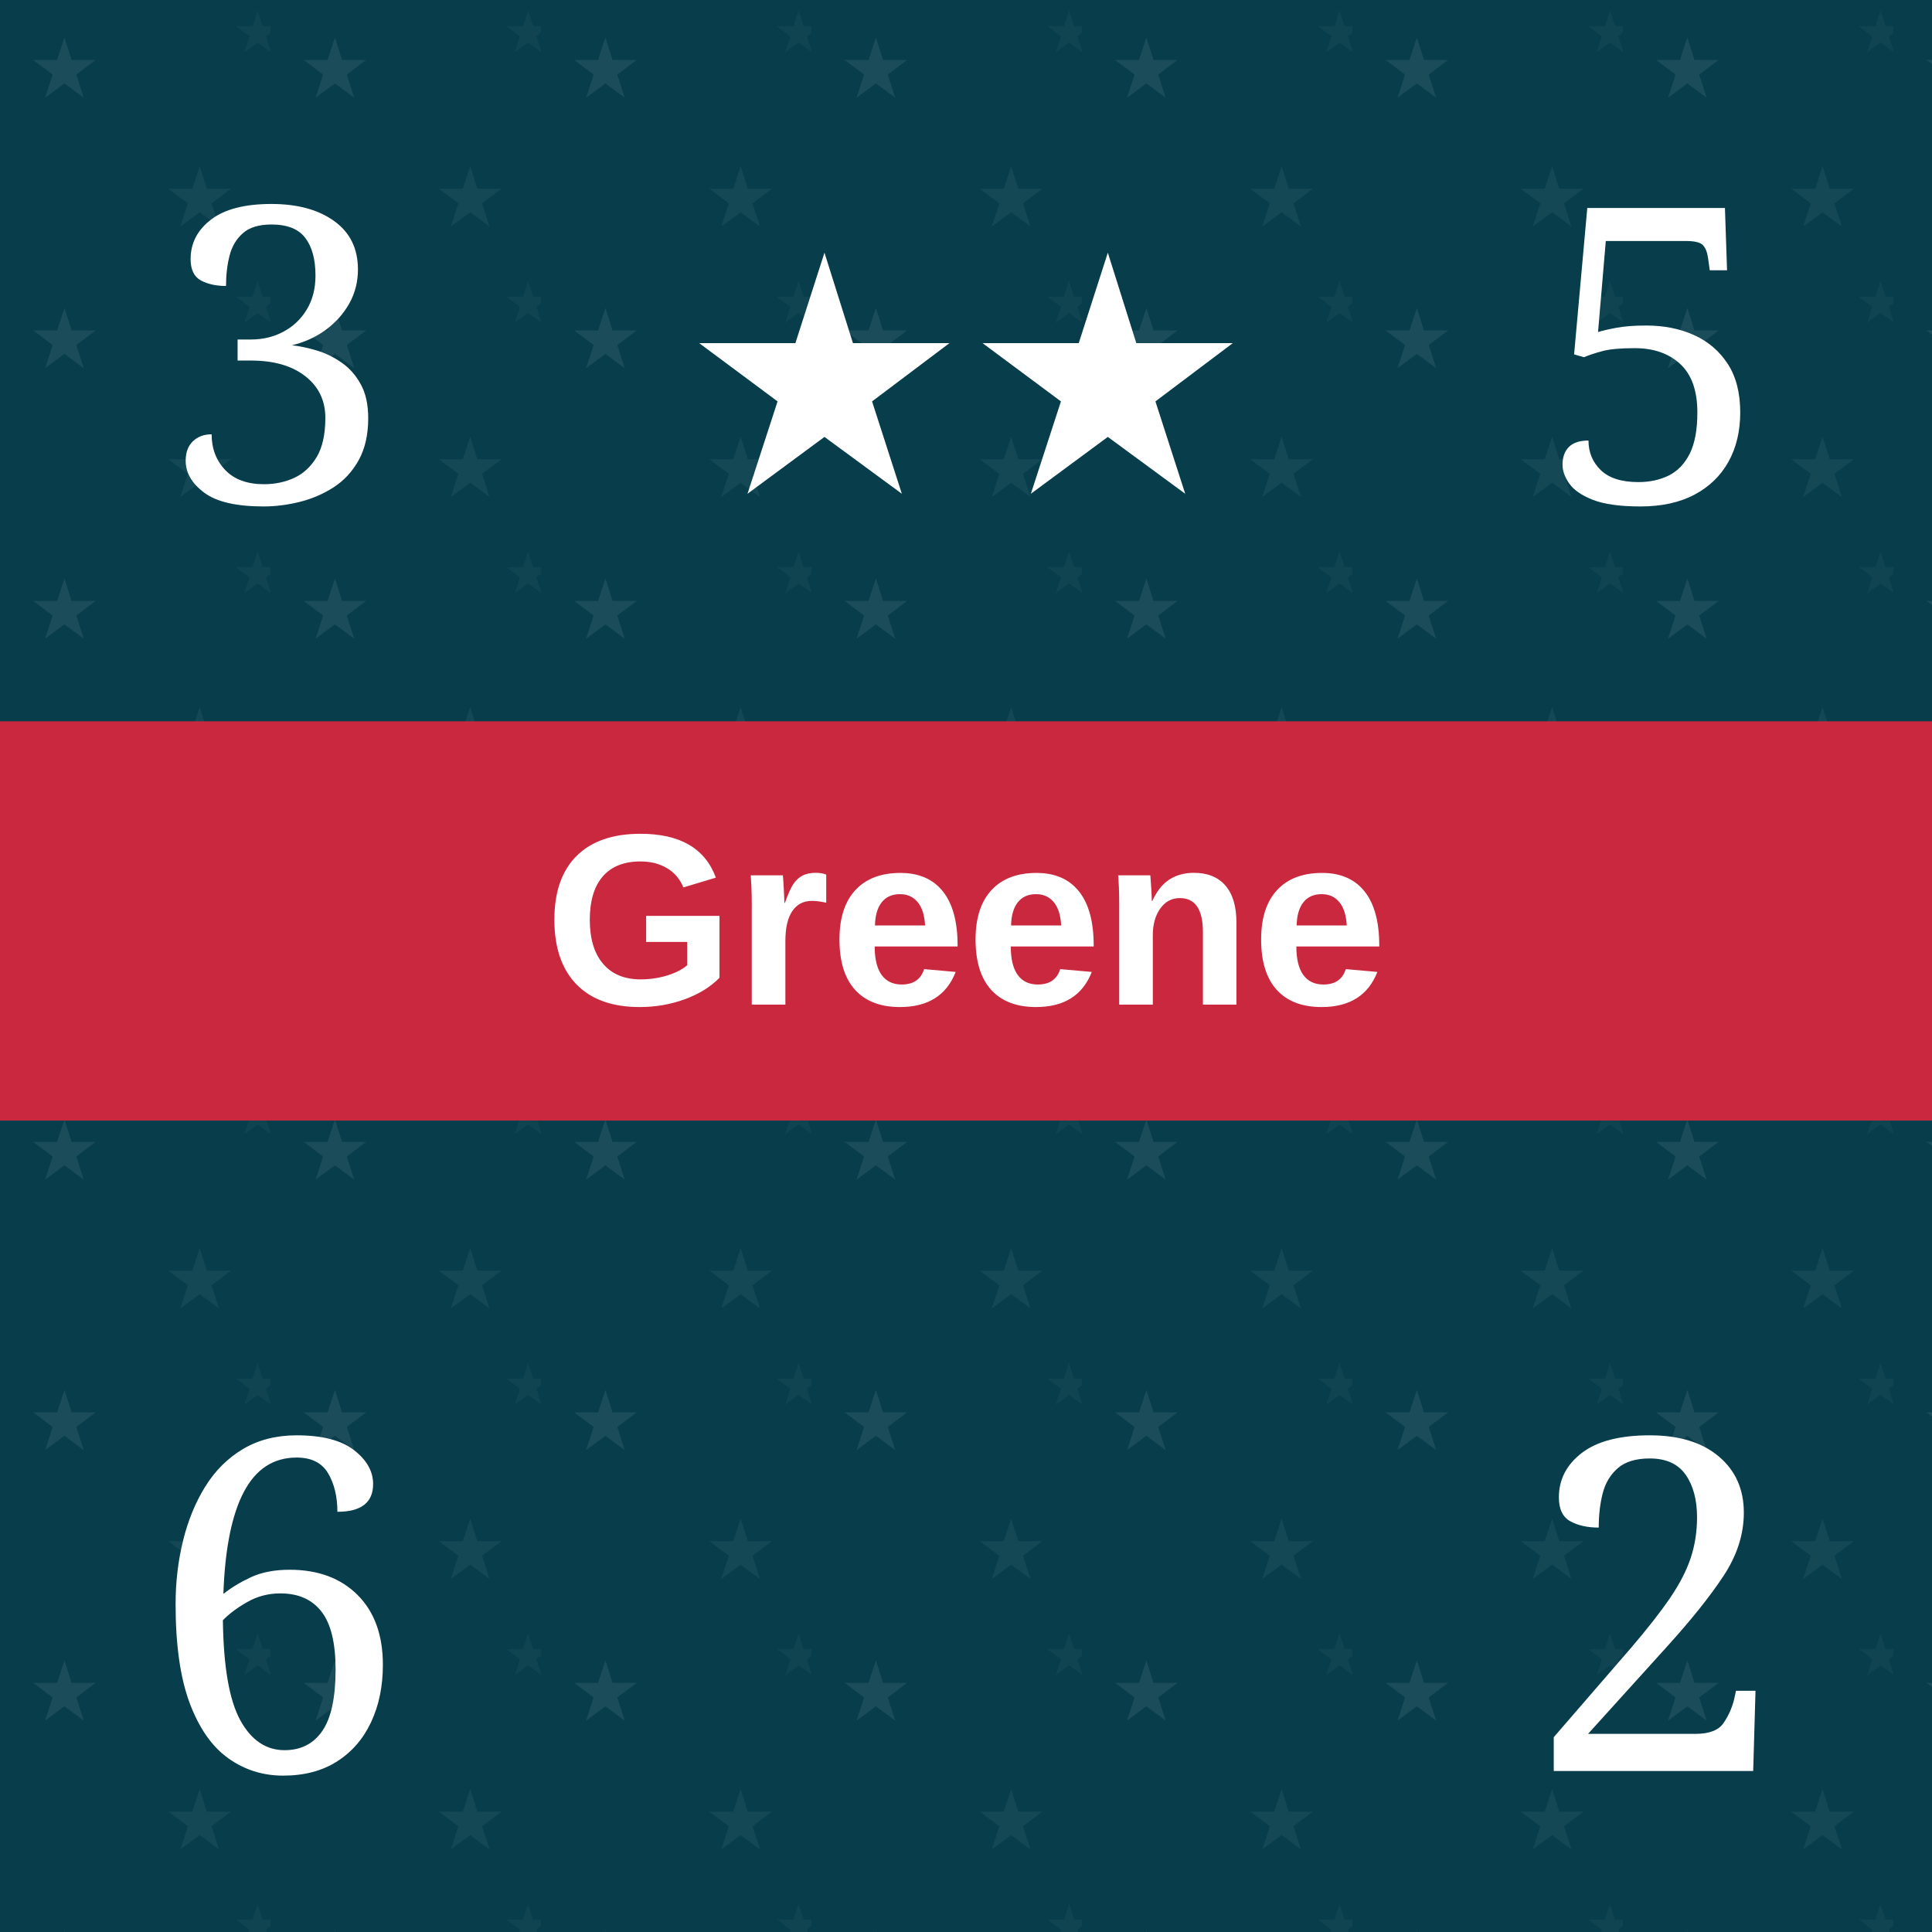
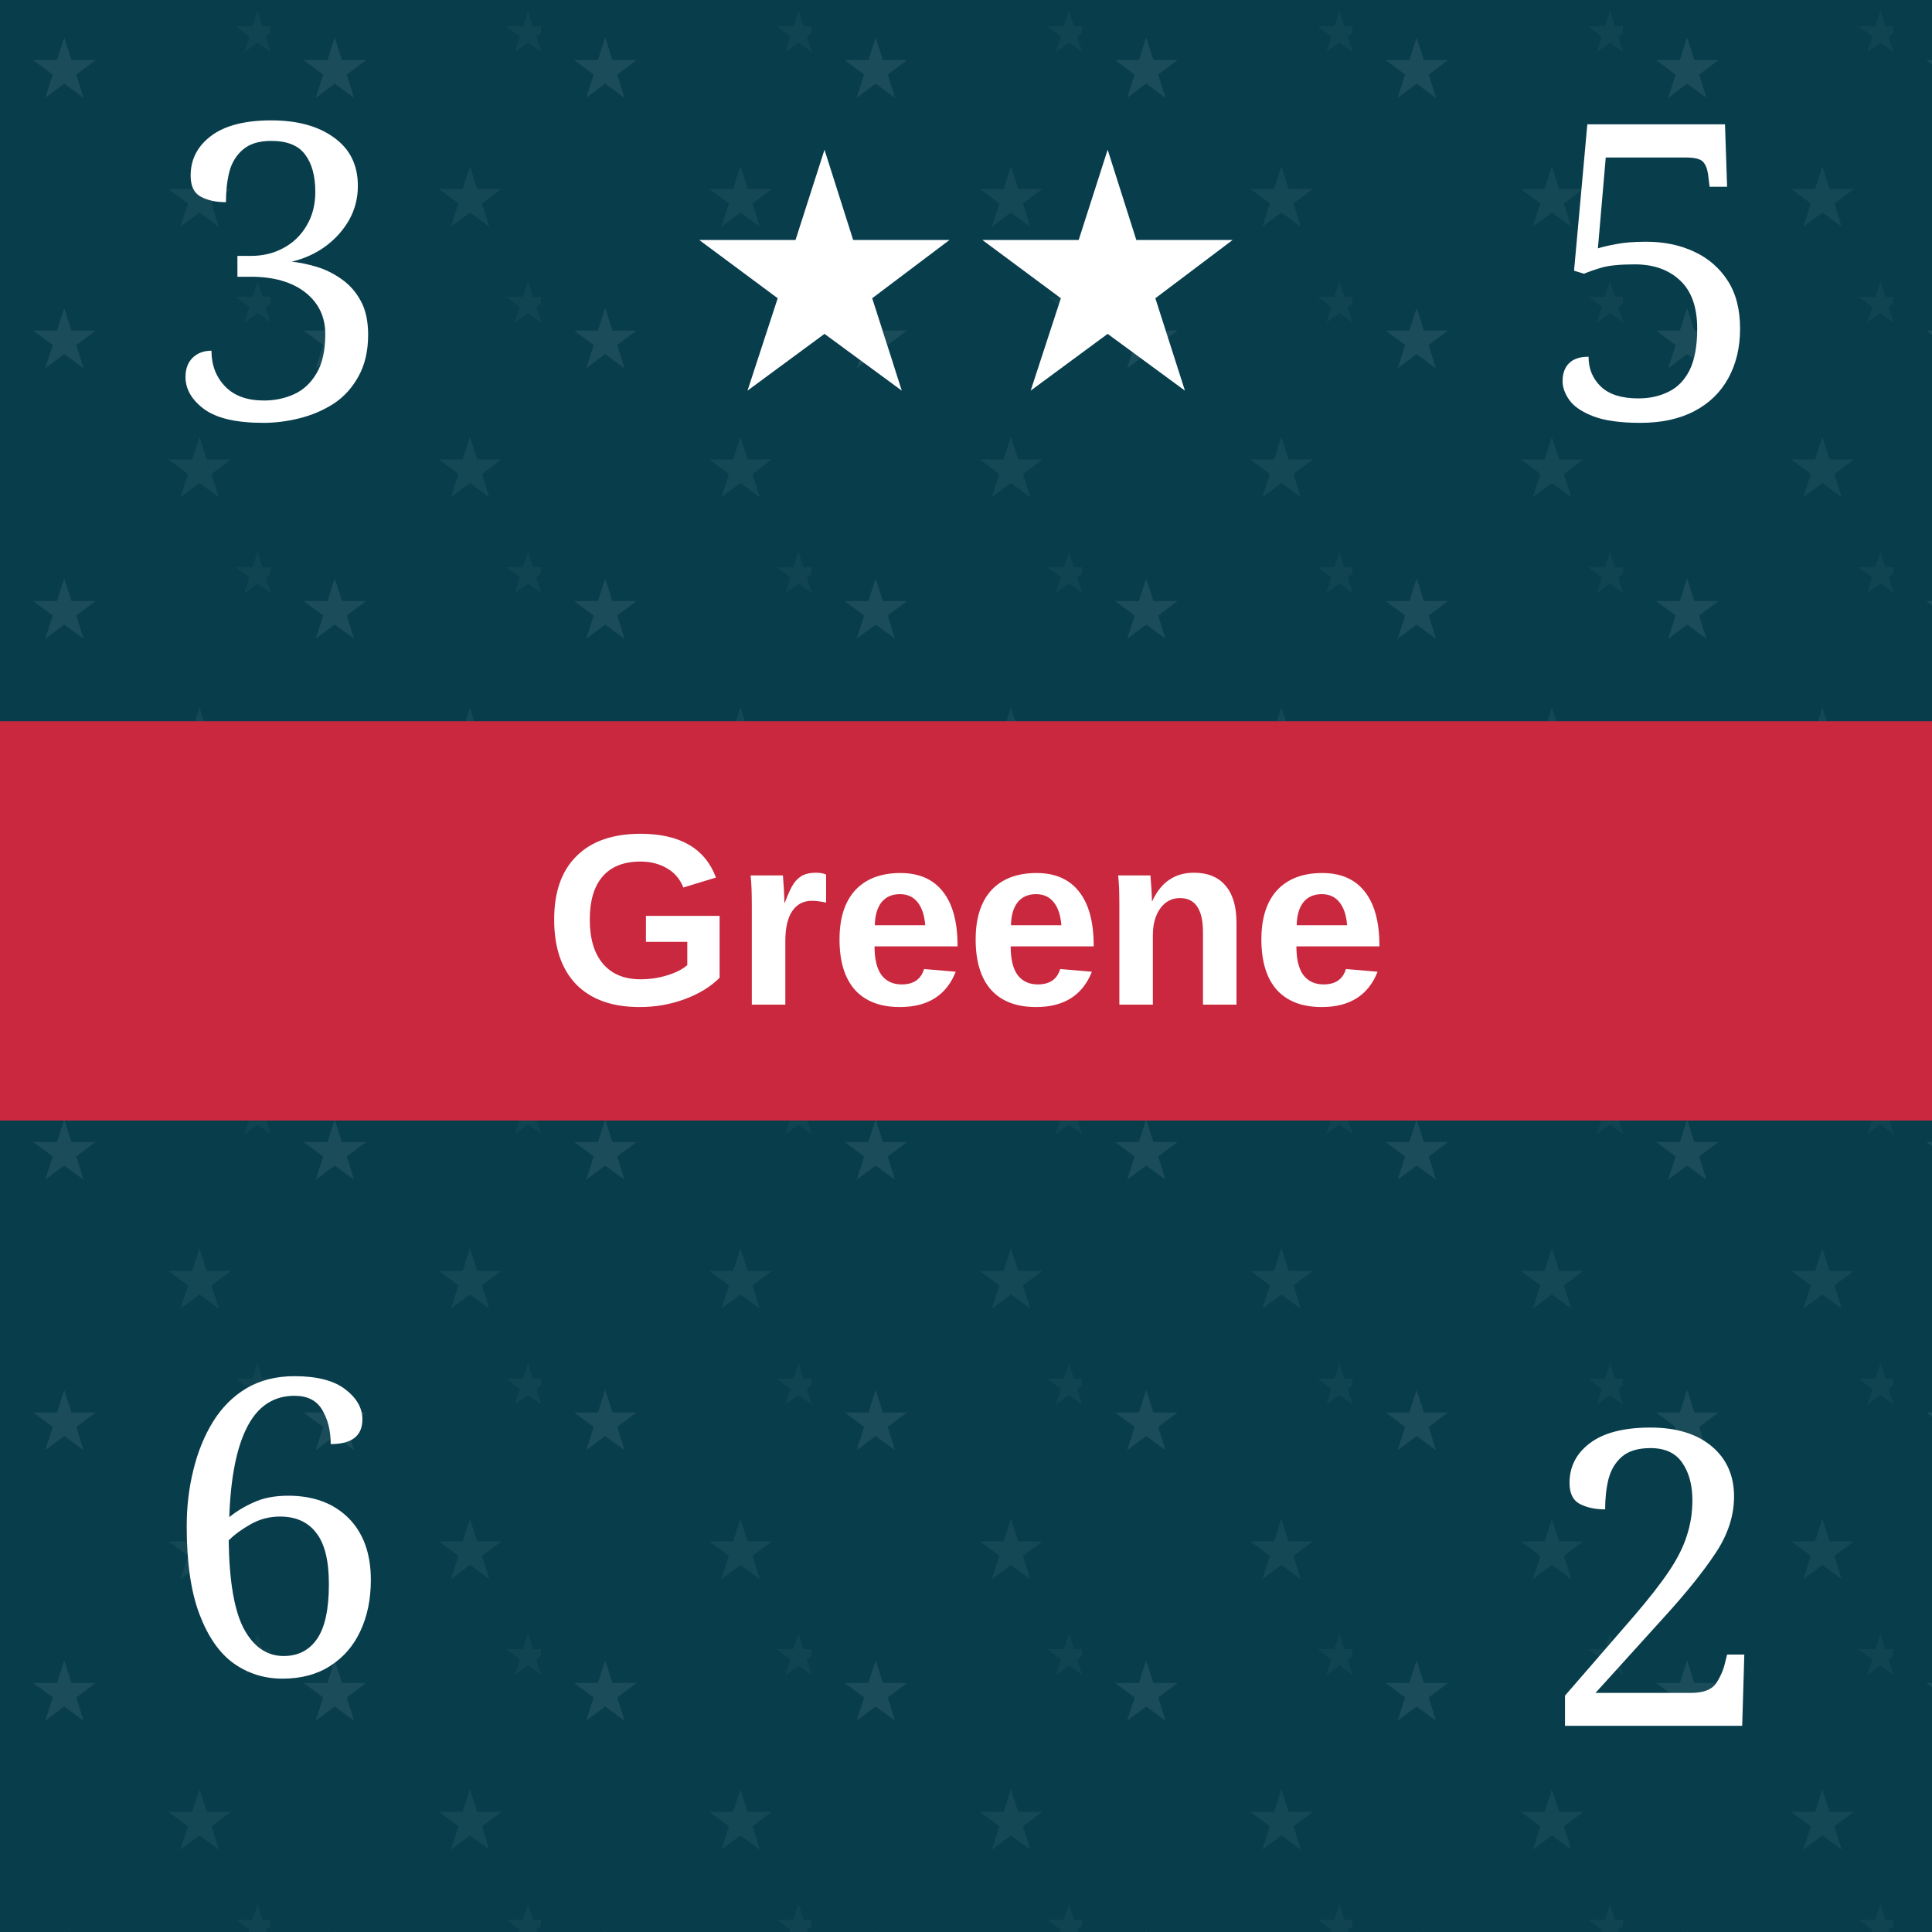
- <svg xmlns="http://www.w3.org/2000/svg" viewBox="0 0 300 300" role="img" aria-labelledby="title desc">
+ <svg xmlns="http://www.w3.org/2000/svg" viewBox="0 0 100 100" role="img" aria-labelledby="title desc">
  <defs>
-     <pattern id="blueTexture" width="18" height="18" patternUnits="userSpaceOnUse">
-       <rect width="18" height="18" fill="#083d4c" />
-       <path d="M0 3H18 M0 12H18" stroke="#b7d0c6" stroke-opacity=".11" stroke-width="1" />
-       <path d="M5 0V18 M14 0V18" stroke="#d3e0d2" stroke-opacity=".08" stroke-width="1" />
+     <pattern id="blueTexture" width="6" height="6" patternUnits="userSpaceOnUse">
+       <rect width="6" height="6" fill="#083d4c" />
+       <path d="M0 1H6 M0 4H6" stroke="#b7d0c6" stroke-opacity=".11" stroke-width="0.33" />
+       <path d="M1.67 0V6 M4.67 0V6" stroke="#d3e0d2" stroke-opacity=".08" stroke-width="0.33" />
    </pattern>
-     <pattern id="americanLeaderTexture" width="42" height="42" patternUnits="userSpaceOnUse">
-       <rect width="42" height="42" fill="#083d4c" />
-       <text x="10" y="15" fill="#b7d0c6" fill-opacity=".11" font-family="Georgia, serif" font-size="13" text-anchor="middle">★</text>
-       <text x="31" y="35" fill="#b7d0c6" fill-opacity=".08" font-family="Georgia, serif" font-size="13" text-anchor="middle">★</text>
-       <text x="40" y="8" fill="#b7d0c6" fill-opacity=".05" font-family="Georgia, serif" font-size="9" text-anchor="middle">★</text>
+     <pattern id="americanLeaderTexture" width="14" height="14" patternUnits="userSpaceOnUse">
+       <rect width="14" height="14" fill="#083d4c" />
+       <text x="3.33" y="5" fill="#b7d0c6" fill-opacity=".11" font-family="Georgia, serif" font-size="4.33" text-anchor="middle">★</text>
+       <text x="10.33" y="11.67" fill="#b7d0c6" fill-opacity=".08" font-family="Georgia, serif" font-size="4.33" text-anchor="middle">★</text>
+       <text x="13.33" y="2.67" fill="#b7d0c6" fill-opacity=".05" font-family="Georgia, serif" font-size="3" text-anchor="middle">★</text>
    </pattern>
-     <pattern id="redTexture" width="24" height="24" patternUnits="userSpaceOnUse">
-       <rect width="24" height="24" fill="#d94234" />
-       <path d="M0 0L24 24M24 0L0 24" stroke="#ffc0a4" stroke-opacity=".14" stroke-width="2" />
-       <path d="M6 0V24M18 0V24" stroke="#831e22" stroke-opacity=".14" stroke-width="2" />
+     <pattern id="redTexture" width="8" height="8" patternUnits="userSpaceOnUse">
+       <rect width="8" height="8" fill="#d94234" />
+       <path d="M0 0L8 8M8 0L0 8" stroke="#ffc0a4" stroke-opacity=".14" stroke-width="0.67" />
+       <path d="M2 0V8M6 0V8" stroke="#831e22" stroke-opacity=".14" stroke-width="0.67" />
    </pattern>
-     <pattern id="blackTexture" width="12" height="12" patternUnits="userSpaceOnUse" patternTransform="rotate(35)">
-       <rect width="12" height="12" fill="#101214" />
-       <path d="M0 2H12" stroke="#6a6a6a" stroke-opacity=".35" stroke-width="1" />
+     <pattern id="blackTexture" width="4" height="4" patternUnits="userSpaceOnUse" patternTransform="rotate(35)">
+       <rect width="4" height="4" fill="#101214" />
+       <path d="M0 0.67H4" stroke="#6a6a6a" stroke-opacity=".35" stroke-width="0.33" />
    </pattern>
    <filter id="shadow" x="-15%" y="-15%" width="130%" height="130%">
-       <feDropShadow dx="0" dy="2" stdDeviation="2" flood-opacity=".38" />
+       <feDropShadow dx="0" dy="0.67" stdDeviation="0.67" flood-opacity=".38" />
    </filter>
  </defs>
-   <rect width="300" height="300" fill="url(#americanLeaderTexture)" />
-   <text x="43" y="78" fill="#fff" font-family="Georgia, serif" font-size="64" text-anchor="middle">3</text>
-   <text x="128" y="76" fill="#fff" font-family="Georgia, serif" font-size="52" text-anchor="middle">★</text>
-   <text x="172" y="76" fill="#fff" font-family="Georgia, serif" font-size="52" text-anchor="middle">★</text>
-   <text x="257" y="78" fill="#fff" font-family="Georgia, serif" font-size="64" text-anchor="middle">5</text>
-   <rect y="112" width="300" height="62" fill="#c9283e" />
-   <text x="150" y="156" fill="#fff" font-family="Arial, sans-serif" font-size="38" font-weight="bold" text-anchor="middle">Greene</text>
-   <text x="43" y="275" fill="#fff" font-family="Georgia, serif" font-size="72" text-anchor="middle">6</text>
-   <text x="257" y="275" fill="#fff" font-family="Georgia, serif" font-size="72" text-anchor="middle">2</text>
+   <rect width="100" height="100" fill="url(#americanLeaderTexture)" />
+   <text x="14.33" y="21.67" fill="#fff" font-family="Georgia, serif" font-size="21.33" text-anchor="middle">3</text>
+   <text x="42.67" y="20" fill="#fff" font-family="Georgia, serif" font-size="17.33" text-anchor="middle">★</text>
+   <text x="57.33" y="20" fill="#fff" font-family="Georgia, serif" font-size="17.33" text-anchor="middle">★</text>
+   <text x="85.67" y="21.67" fill="#fff" font-family="Georgia, serif" font-size="21.33" text-anchor="middle">5</text>
+   <rect y="37.33" width="100" height="20.67" fill="#c9283e" />
+   <text x="50" y="52" fill="#fff" font-family="Arial, sans-serif" font-size="12.67" font-weight="bold" text-anchor="middle">Greene</text>
+   <text x="14.33" y="86.67" fill="#fff" font-family="Georgia, serif" font-size="21.33" text-anchor="middle">6</text>
+   <text x="85.67" y="89.33" fill="#fff" font-family="Georgia, serif" font-size="21.33" text-anchor="middle">2</text>
</svg>
